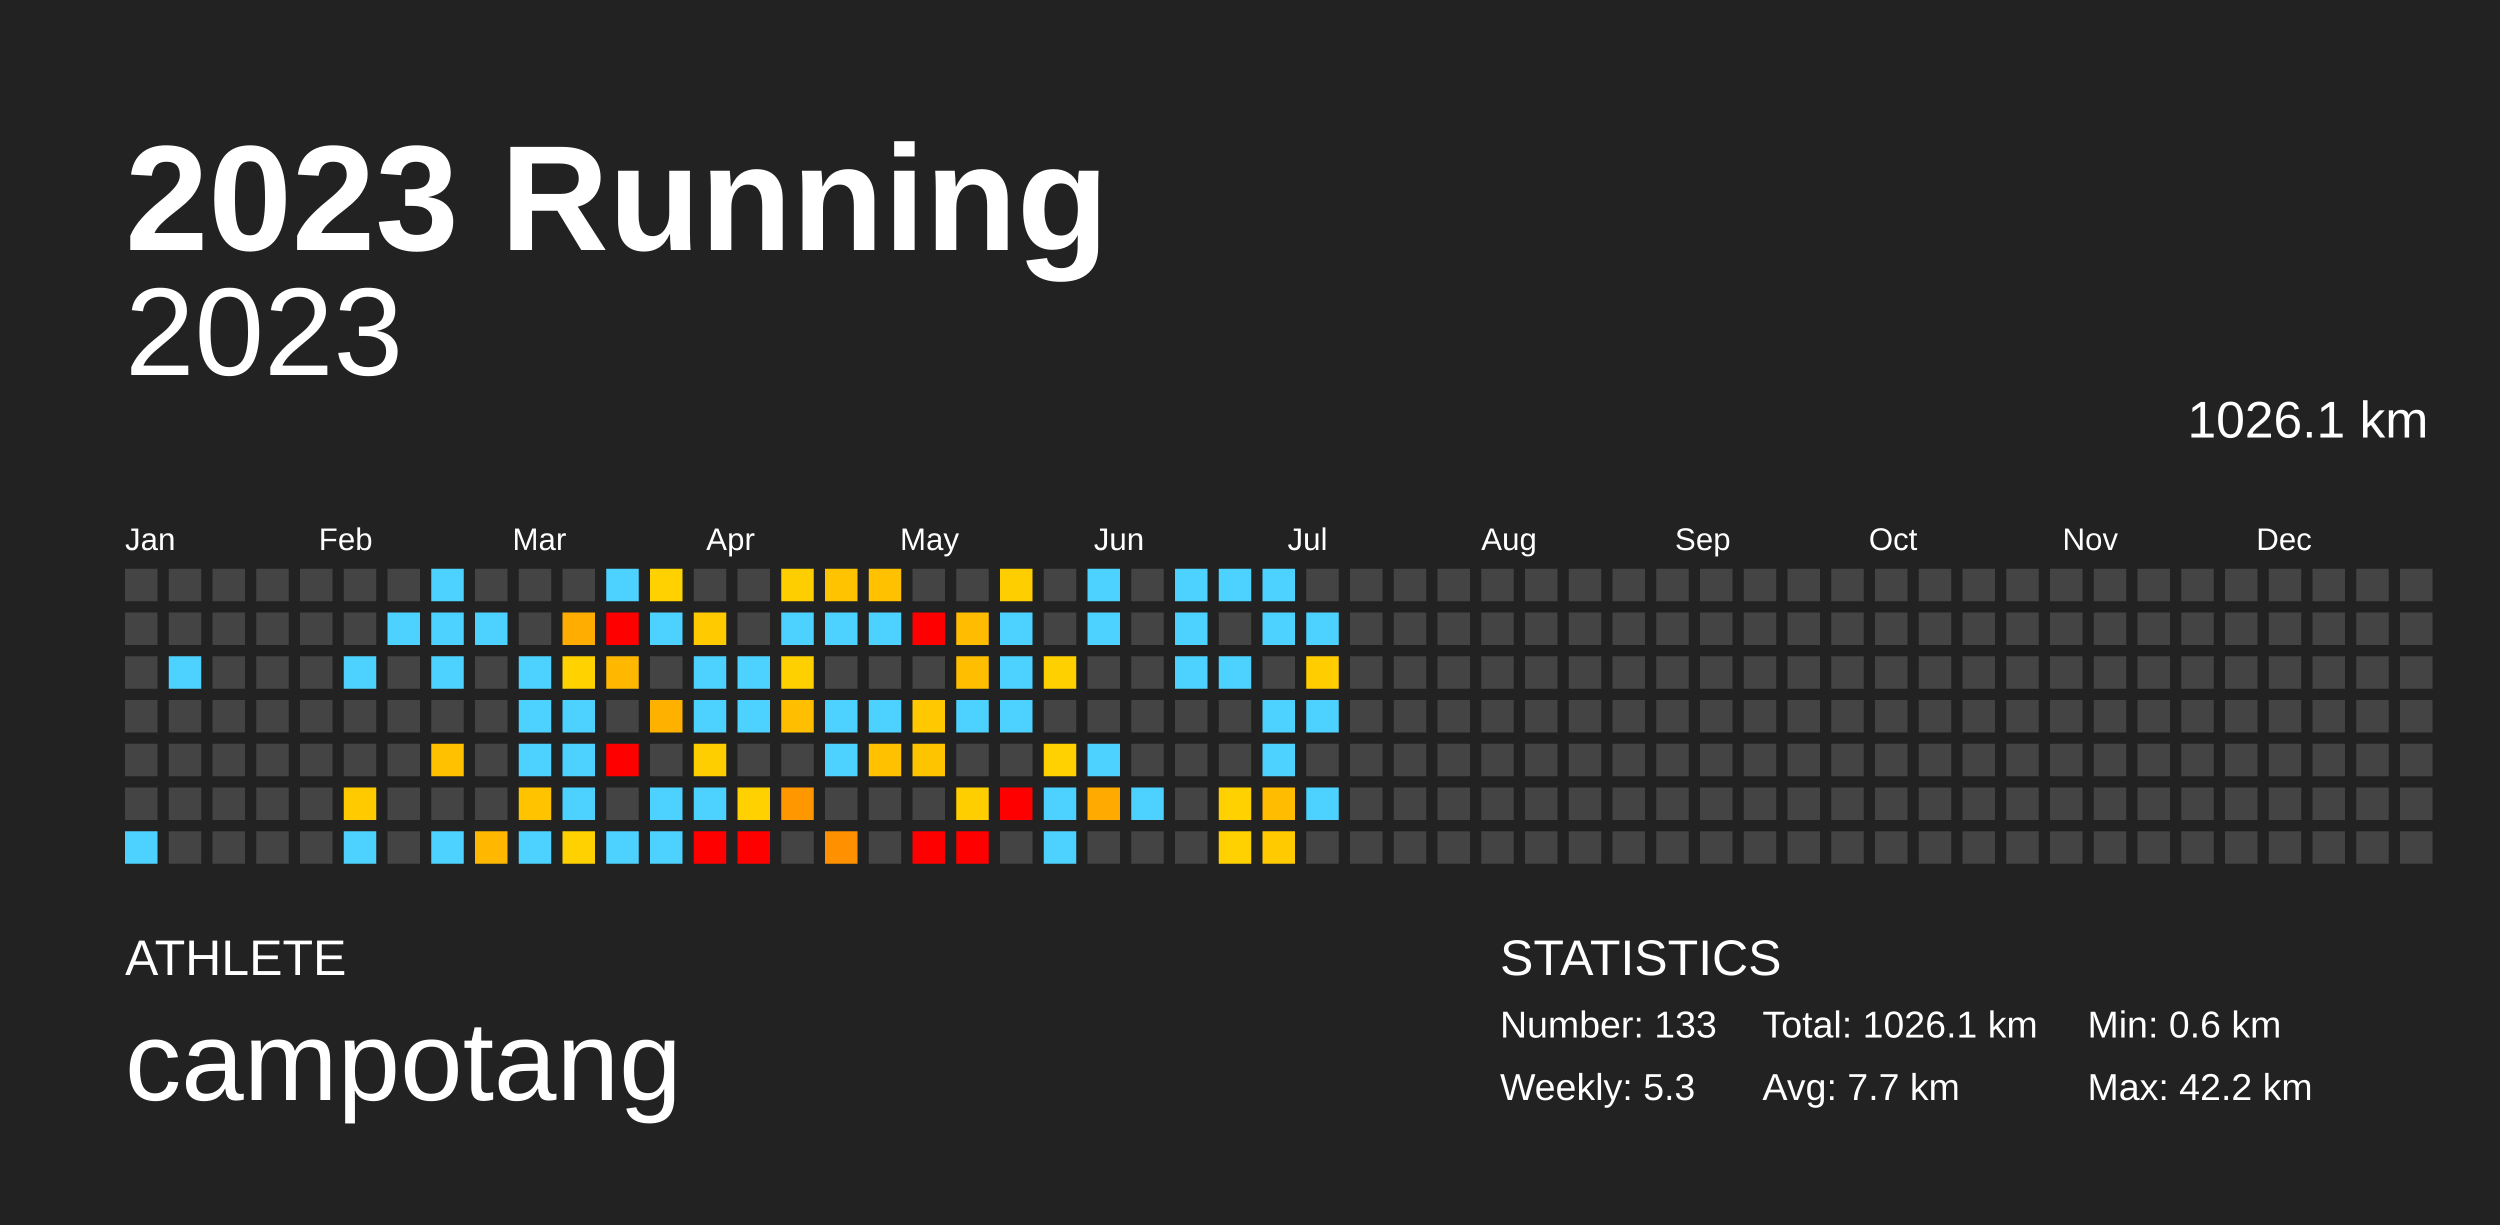
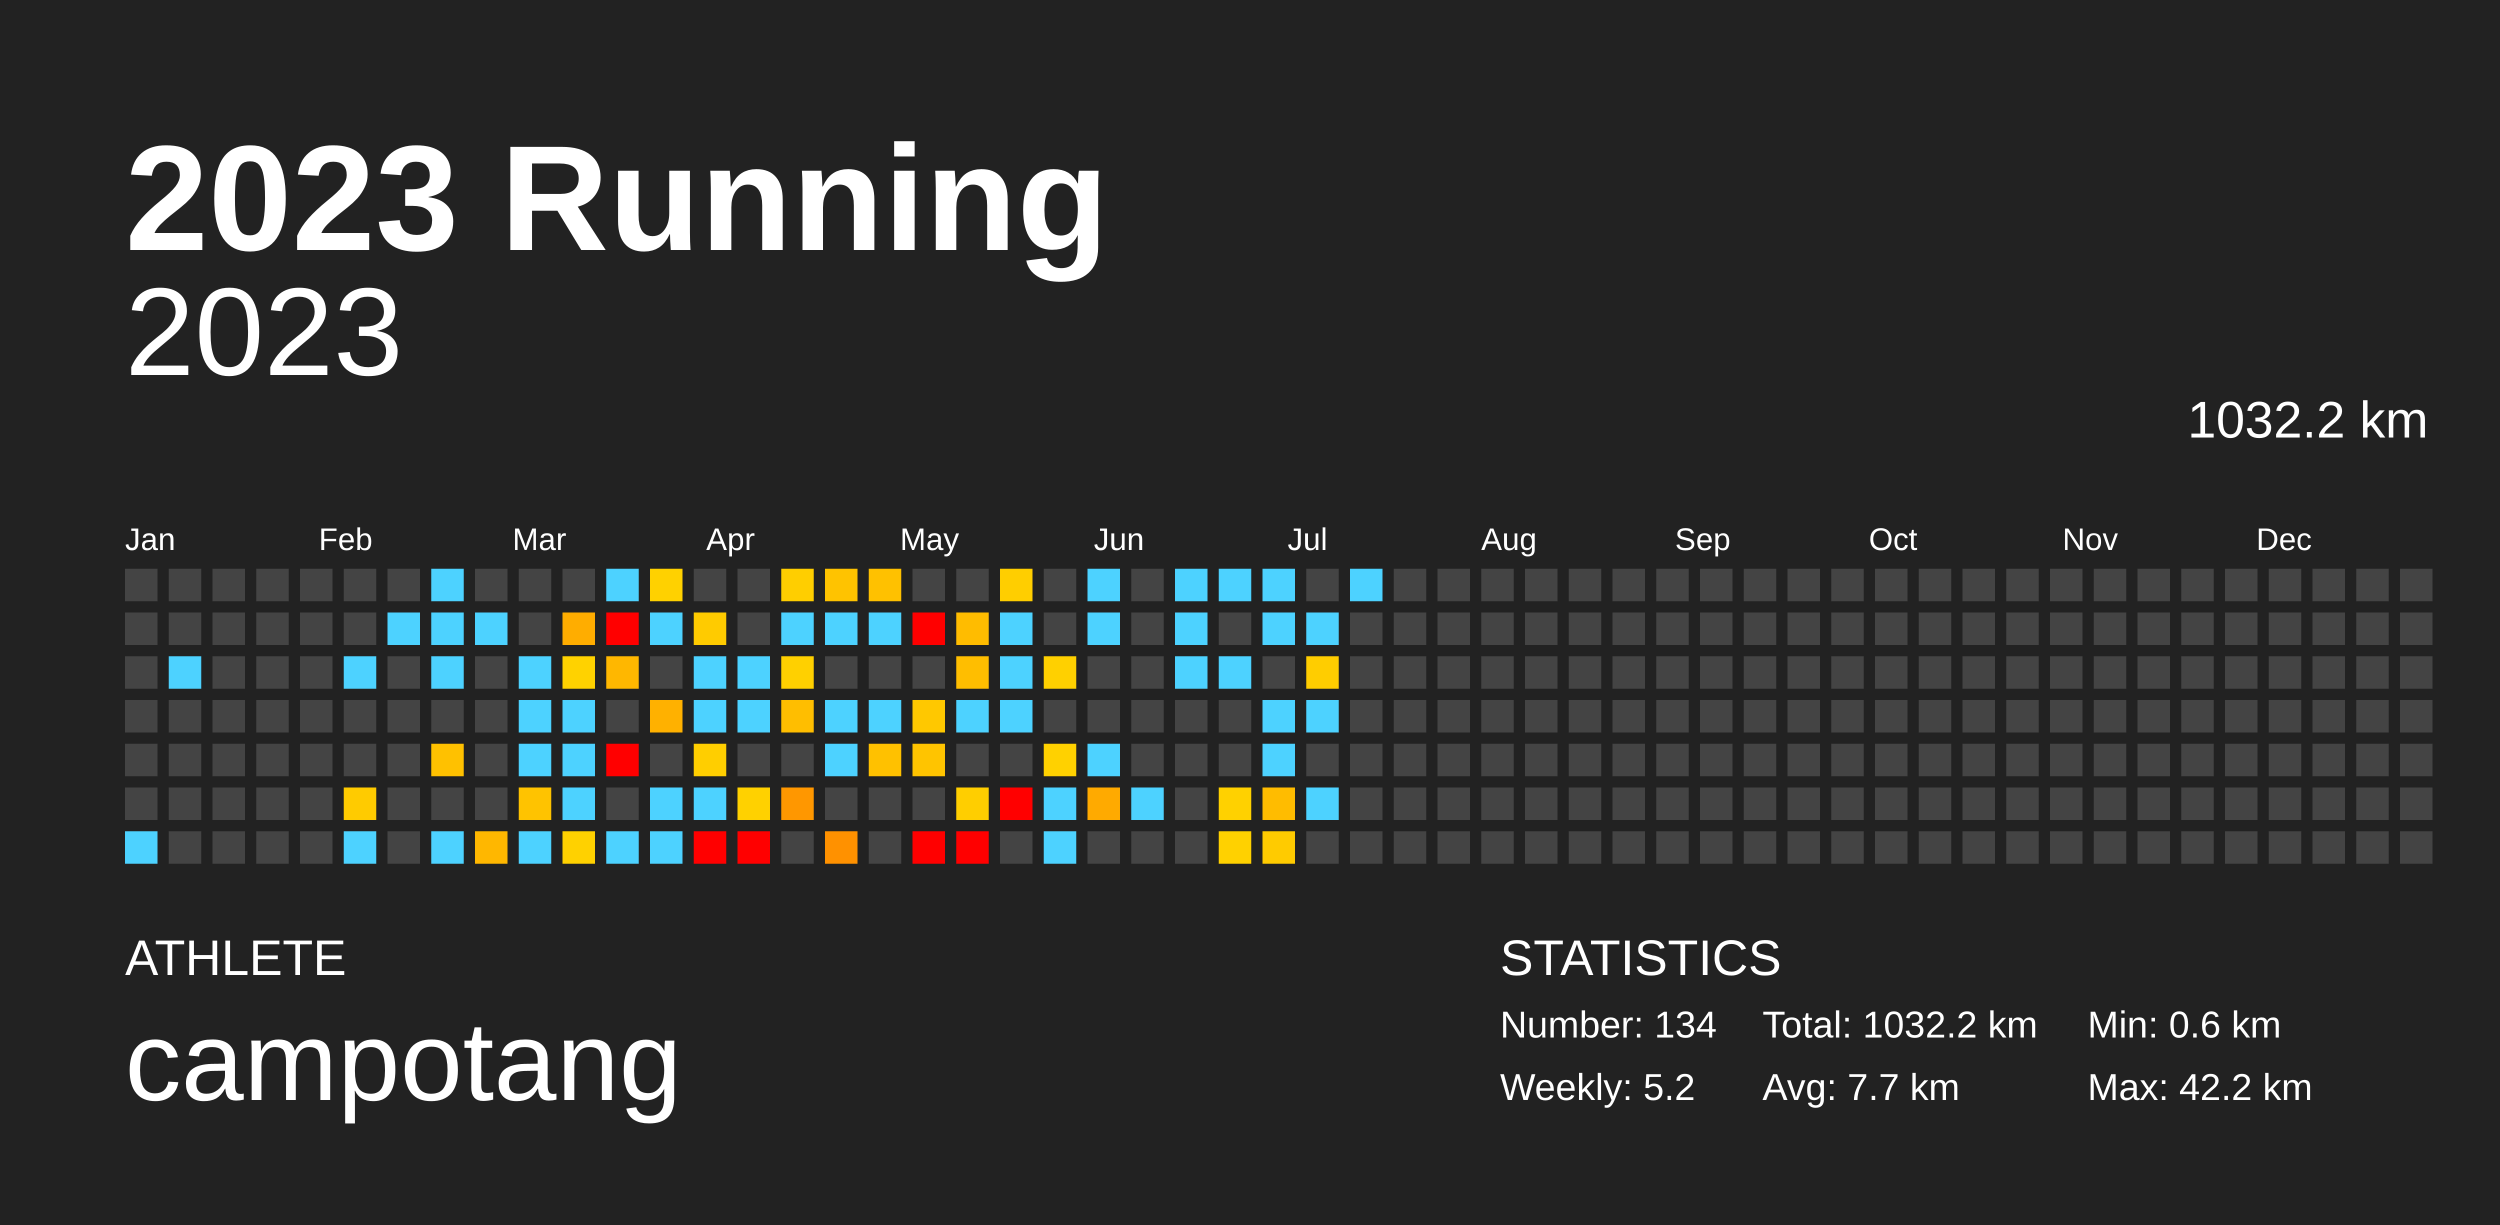
<svg xmlns="http://www.w3.org/2000/svg" baseProfile="full" height="98mm" version="1.1" viewBox="0,0,200,98" width="200mm">
  <defs />
  <rect fill="#222222" height="98" width="200" x="0" y="0" />
  <text fill="#FFFFFF" style="font-size:12px; font-family:Arial; font-weight:bold;" x="10" y="20">2023 Running</text>
  <text fill="#FFFFFF" style="font-size:4px; font-family:Arial" x="10" y="78">ATHLETE</text>
  <text fill="#FFFFFF" style="font-size:9px; font-family:Arial" x="10" y="88">campotang</text>
  <text fill="#FFFFFF" style="font-size:4px; font-family:Arial" x="120" y="78">STATISTICS</text>
-   <text fill="#FFFFFF" style="font-size:3px; font-family:Arial" x="120" y="83">Number: 133</text>
-   <text fill="#FFFFFF" style="font-size:3px; font-family:Arial" x="120" y="88">Weekly: 5.3</text>
-   <text fill="#FFFFFF" style="font-size:3px; font-family:Arial" x="141" y="83">Total: 1026.1 km</text>
+   <text fill="#FFFFFF" style="font-size:3px; font-family:Arial" x="120" y="83">Number: 134</text>
+   <text fill="#FFFFFF" style="font-size:3px; font-family:Arial" x="120" y="88">Weekly: 5.2</text>
+   <text fill="#FFFFFF" style="font-size:3px; font-family:Arial" x="141" y="83">Total: 1032.2 km</text>
  <text fill="#FFFFFF" style="font-size:3px; font-family:Arial" x="141" y="88">Avg: 7.7 km</text>
  <text fill="#FFFFFF" style="font-size:3px; font-family:Arial" x="167" y="83">Min: 0.6 km</text>
  <text fill="#FFFFFF" style="font-size:3px; font-family:Arial" x="167" y="88">Max: 42.2 km</text>
  <text alignment-baseline="hanging" fill="#FFFFFF" style="font-size:10.0px; font-family:Arial;" x="10" y="30">2023</text>
-   <text alignment-baseline="hanging" fill="#FFFFFF" style="font-size:4.125px; font-family:Arial;" x="175" y="35">1026.1 km</text>
+   <text alignment-baseline="hanging" fill="#FFFFFF" style="font-size:4.125px; font-family:Arial;" x="175" y="35">1032.2 km</text>
  <text fill="#FFFFFF" style="font-size:2.5px; font-family:Arial" x="10.0" y="44">Jan</text>
  <text fill="#FFFFFF" style="font-size:2.5px; font-family:Arial" x="25.5" y="44">Feb</text>
  <text fill="#FFFFFF" style="font-size:2.5px; font-family:Arial" x="41.0" y="44">Mar</text>
  <text fill="#FFFFFF" style="font-size:2.5px; font-family:Arial" x="56.5" y="44">Apr</text>
  <text fill="#FFFFFF" style="font-size:2.5px; font-family:Arial" x="72.0" y="44">May</text>
  <text fill="#FFFFFF" style="font-size:2.5px; font-family:Arial" x="87.5" y="44">Jun</text>
  <text fill="#FFFFFF" style="font-size:2.5px; font-family:Arial" x="103.0" y="44">Jul</text>
  <text fill="#FFFFFF" style="font-size:2.5px; font-family:Arial" x="118.5" y="44">Aug</text>
  <text fill="#FFFFFF" style="font-size:2.5px; font-family:Arial" x="134.0" y="44">Sep</text>
  <text fill="#FFFFFF" style="font-size:2.5px; font-family:Arial" x="149.5" y="44">Oct</text>
  <text fill="#FFFFFF" style="font-size:2.5px; font-family:Arial" x="165.0" y="44">Nov</text>
  <text fill="#FFFFFF" style="font-size:2.5px; font-family:Arial" x="180.5" y="44">Dec</text>
  <rect fill="#444444" height="2.6" width="2.6" x="10.0" y="45.5" />
  <rect fill="#444444" height="2.6" width="2.6" x="10.0" y="49.0" />
  <rect fill="#444444" height="2.6" width="2.6" x="10.0" y="52.5" />
  <rect fill="#444444" height="2.6" width="2.6" x="10.0" y="56.0" />
  <rect fill="#444444" height="2.6" width="2.6" x="10.0" y="59.5" />
  <rect fill="#444444" height="2.6" width="2.6" x="10.0" y="63.0" />
  <rect fill="#4dd2ff" height="2.6" width="2.6" x="10.0" y="66.5" />
  <rect fill="#444444" height="2.6" width="2.6" x="13.5" y="45.5" />
  <rect fill="#444444" height="2.6" width="2.6" x="13.5" y="49.0" />
  <rect fill="#4dd2ff" height="2.6" width="2.6" x="13.5" y="52.5" />
  <rect fill="#444444" height="2.6" width="2.6" x="13.5" y="56.0" />
  <rect fill="#444444" height="2.6" width="2.6" x="13.5" y="59.5" />
  <rect fill="#444444" height="2.6" width="2.6" x="13.5" y="63.0" />
  <rect fill="#444444" height="2.6" width="2.6" x="13.5" y="66.5" />
  <rect fill="#444444" height="2.6" width="2.6" x="17.0" y="45.5" />
  <rect fill="#444444" height="2.6" width="2.6" x="17.0" y="49.0" />
  <rect fill="#444444" height="2.6" width="2.6" x="17.0" y="52.5" />
  <rect fill="#444444" height="2.6" width="2.6" x="17.0" y="56.0" />
  <rect fill="#444444" height="2.6" width="2.6" x="17.0" y="59.5" />
  <rect fill="#444444" height="2.6" width="2.6" x="17.0" y="63.0" />
  <rect fill="#444444" height="2.6" width="2.6" x="17.0" y="66.5" />
  <rect fill="#444444" height="2.6" width="2.6" x="20.5" y="45.5" />
  <rect fill="#444444" height="2.6" width="2.6" x="20.5" y="49.0" />
  <rect fill="#444444" height="2.6" width="2.6" x="20.5" y="52.5" />
  <rect fill="#444444" height="2.6" width="2.6" x="20.5" y="56.0" />
  <rect fill="#444444" height="2.6" width="2.6" x="20.5" y="59.5" />
  <rect fill="#444444" height="2.6" width="2.6" x="20.5" y="63.0" />
  <rect fill="#444444" height="2.6" width="2.6" x="20.5" y="66.5" />
  <rect fill="#444444" height="2.6" width="2.6" x="24.0" y="45.5" />
  <rect fill="#444444" height="2.6" width="2.6" x="24.0" y="49.0" />
  <rect fill="#444444" height="2.6" width="2.6" x="24.0" y="52.5" />
  <rect fill="#444444" height="2.6" width="2.6" x="24.0" y="56.0" />
  <rect fill="#444444" height="2.6" width="2.6" x="24.0" y="59.5" />
  <rect fill="#444444" height="2.6" width="2.6" x="24.0" y="63.0" />
  <rect fill="#444444" height="2.6" width="2.6" x="24.0" y="66.5" />
  <rect fill="#444444" height="2.6" width="2.6" x="27.5" y="45.5" />
  <rect fill="#444444" height="2.6" width="2.6" x="27.5" y="49.0" />
  <rect fill="#4dd2ff" height="2.6" width="2.6" x="27.5" y="52.5" />
  <rect fill="#444444" height="2.6" width="2.6" x="27.5" y="56.0" />
  <rect fill="#444444" height="2.6" width="2.6" x="27.5" y="59.5" />
  <rect fill="#ffcb00" height="2.6" width="2.6" x="27.5" y="63.0" />
  <rect fill="#4dd2ff" height="2.6" width="2.6" x="27.5" y="66.5" />
  <rect fill="#444444" height="2.6" width="2.6" x="31.0" y="45.5" />
  <rect fill="#4dd2ff" height="2.6" width="2.6" x="31.0" y="49.0" />
  <rect fill="#444444" height="2.6" width="2.6" x="31.0" y="52.5" />
  <rect fill="#444444" height="2.6" width="2.6" x="31.0" y="56.0" />
  <rect fill="#444444" height="2.6" width="2.6" x="31.0" y="59.5" />
  <rect fill="#444444" height="2.6" width="2.6" x="31.0" y="63.0" />
  <rect fill="#444444" height="2.6" width="2.6" x="31.0" y="66.5" />
  <rect fill="#4dd2ff" height="2.6" width="2.6" x="34.5" y="45.5" />
  <rect fill="#4dd2ff" height="2.6" width="2.6" x="34.5" y="49.0" />
  <rect fill="#4dd2ff" height="2.6" width="2.6" x="34.5" y="52.5" />
  <rect fill="#444444" height="2.6" width="2.6" x="34.5" y="56.0" />
  <rect fill="#ffc100" height="2.6" width="2.6" x="34.5" y="59.5" />
  <rect fill="#444444" height="2.6" width="2.6" x="34.5" y="63.0" />
  <rect fill="#4dd2ff" height="2.6" width="2.6" x="34.5" y="66.5" />
  <rect fill="#444444" height="2.6" width="2.6" x="38.0" y="45.5" />
  <rect fill="#4dd2ff" height="2.6" width="2.6" x="38.0" y="49.0" />
  <rect fill="#444444" height="2.6" width="2.6" x="38.0" y="52.5" />
  <rect fill="#444444" height="2.6" width="2.6" x="38.0" y="56.0" />
  <rect fill="#444444" height="2.6" width="2.6" x="38.0" y="59.5" />
  <rect fill="#444444" height="2.6" width="2.6" x="38.0" y="63.0" />
  <rect fill="#ffb700" height="2.6" width="2.6" x="38.0" y="66.5" />
  <rect fill="#444444" height="2.6" width="2.6" x="41.5" y="45.5" />
  <rect fill="#444444" height="2.6" width="2.6" x="41.5" y="49.0" />
  <rect fill="#4dd2ff" height="2.6" width="2.6" x="41.5" y="52.5" />
  <rect fill="#4dd2ff" height="2.6" width="2.6" x="41.5" y="56.0" />
  <rect fill="#4dd2ff" height="2.6" width="2.6" x="41.5" y="59.5" />
  <rect fill="#ffc300" height="2.6" width="2.6" x="41.5" y="63.0" />
  <rect fill="#4dd2ff" height="2.6" width="2.6" x="41.5" y="66.5" />
  <rect fill="#444444" height="2.6" width="2.6" x="45.0" y="45.5" />
  <rect fill="#ffad00" height="2.6" width="2.6" x="45.0" y="49.0" />
  <rect fill="#ffd200" height="2.6" width="2.6" x="45.0" y="52.5" />
  <rect fill="#4dd2ff" height="2.6" width="2.6" x="45.0" y="56.0" />
  <rect fill="#4dd2ff" height="2.6" width="2.6" x="45.0" y="59.5" />
  <rect fill="#4dd2ff" height="2.6" width="2.6" x="45.0" y="63.0" />
  <rect fill="#ffd100" height="2.6" width="2.6" x="45.0" y="66.5" />
  <rect fill="#4dd2ff" height="2.6" width="2.6" x="48.5" y="45.5" />
  <rect fill="red" height="2.6" width="2.6" x="48.5" y="49.0" />
  <rect fill="#ffb700" height="2.6" width="2.6" x="48.5" y="52.5" />
  <rect fill="#444444" height="2.6" width="2.6" x="48.5" y="56.0" />
  <rect fill="red" height="2.6" width="2.6" x="48.5" y="59.5" />
  <rect fill="#444444" height="2.6" width="2.6" x="48.5" y="63.0" />
  <rect fill="#4dd2ff" height="2.6" width="2.6" x="48.5" y="66.5" />
  <rect fill="#ffd100" height="2.6" width="2.6" x="52.0" y="45.5" />
  <rect fill="#4dd2ff" height="2.6" width="2.6" x="52.0" y="49.0" />
  <rect fill="#444444" height="2.6" width="2.6" x="52.0" y="52.5" />
  <rect fill="#ffb100" height="2.6" width="2.6" x="52.0" y="56.0" />
  <rect fill="#444444" height="2.6" width="2.6" x="52.0" y="59.5" />
  <rect fill="#4dd2ff" height="2.6" width="2.6" x="52.0" y="63.0" />
  <rect fill="#4dd2ff" height="2.6" width="2.6" x="52.0" y="66.5" />
  <rect fill="#444444" height="2.6" width="2.6" x="55.5" y="45.5" />
  <rect fill="#ffcb00" height="2.6" width="2.6" x="55.5" y="49.0" />
  <rect fill="#4dd2ff" height="2.6" width="2.6" x="55.5" y="52.5" />
  <rect fill="#4dd2ff" height="2.6" width="2.6" x="55.5" y="56.0" />
  <rect fill="#ffce00" height="2.6" width="2.6" x="55.5" y="59.5" />
  <rect fill="#4dd2ff" height="2.6" width="2.6" x="55.5" y="63.0" />
  <rect fill="red" height="2.6" width="2.6" x="55.5" y="66.5" />
  <rect fill="#444444" height="2.6" width="2.6" x="59.0" y="45.5" />
  <rect fill="#444444" height="2.6" width="2.6" x="59.0" y="49.0" />
  <rect fill="#4dd2ff" height="2.6" width="2.6" x="59.0" y="52.5" />
  <rect fill="#4dd2ff" height="2.6" width="2.6" x="59.0" y="56.0" />
  <rect fill="#444444" height="2.6" width="2.6" x="59.0" y="59.5" />
  <rect fill="#ffd100" height="2.6" width="2.6" x="59.0" y="63.0" />
  <rect fill="red" height="2.6" width="2.6" x="59.0" y="66.5" />
  <rect fill="#ffce00" height="2.6" width="2.6" x="62.5" y="45.5" />
  <rect fill="#4dd2ff" height="2.6" width="2.6" x="62.5" y="49.0" />
  <rect fill="#ffd000" height="2.6" width="2.6" x="62.5" y="52.5" />
  <rect fill="#ffbe00" height="2.6" width="2.6" x="62.5" y="56.0" />
  <rect fill="#444444" height="2.6" width="2.6" x="62.5" y="59.5" />
  <rect fill="#ff9700" height="2.6" width="2.6" x="62.5" y="63.0" />
  <rect fill="#444444" height="2.6" width="2.6" x="62.5" y="66.5" />
  <rect fill="#ffc300" height="2.6" width="2.6" x="66.0" y="45.5" />
  <rect fill="#4dd2ff" height="2.6" width="2.6" x="66.0" y="49.0" />
  <rect fill="#444444" height="2.6" width="2.6" x="66.0" y="52.5" />
  <rect fill="#4dd2ff" height="2.6" width="2.6" x="66.0" y="56.0" />
  <rect fill="#4dd2ff" height="2.6" width="2.6" x="66.0" y="59.5" />
  <rect fill="#444444" height="2.6" width="2.6" x="66.0" y="63.0" />
  <rect fill="#ff9100" height="2.6" width="2.6" x="66.0" y="66.5" />
  <rect fill="#ffc100" height="2.6" width="2.6" x="69.5" y="45.5" />
  <rect fill="#4dd2ff" height="2.6" width="2.6" x="69.5" y="49.0" />
  <rect fill="#444444" height="2.6" width="2.6" x="69.5" y="52.5" />
  <rect fill="#4dd2ff" height="2.6" width="2.6" x="69.5" y="56.0" />
  <rect fill="#ffc100" height="2.6" width="2.6" x="69.5" y="59.5" />
  <rect fill="#444444" height="2.6" width="2.6" x="69.5" y="63.0" />
  <rect fill="#444444" height="2.6" width="2.6" x="69.5" y="66.5" />
  <rect fill="#444444" height="2.6" width="2.6" x="73.0" y="45.5" />
  <rect fill="red" height="2.6" width="2.6" x="73.0" y="49.0" />
  <rect fill="#444444" height="2.6" width="2.6" x="73.0" y="52.5" />
  <rect fill="#ffc800" height="2.6" width="2.6" x="73.0" y="56.0" />
  <rect fill="#ffc400" height="2.6" width="2.6" x="73.0" y="59.5" />
  <rect fill="#444444" height="2.6" width="2.6" x="73.0" y="63.0" />
  <rect fill="red" height="2.6" width="2.6" x="73.0" y="66.5" />
  <rect fill="#444444" height="2.6" width="2.6" x="76.5" y="45.5" />
  <rect fill="#ffbc00" height="2.6" width="2.6" x="76.5" y="49.0" />
  <rect fill="#ffbe00" height="2.6" width="2.6" x="76.5" y="52.5" />
  <rect fill="#4dd2ff" height="2.6" width="2.6" x="76.5" y="56.0" />
  <rect fill="#444444" height="2.6" width="2.6" x="76.5" y="59.5" />
  <rect fill="#ffce00" height="2.6" width="2.6" x="76.5" y="63.0" />
  <rect fill="red" height="2.6" width="2.6" x="76.5" y="66.5" />
  <rect fill="#ffce00" height="2.6" width="2.6" x="80.0" y="45.5" />
  <rect fill="#4dd2ff" height="2.6" width="2.6" x="80.0" y="49.0" />
  <rect fill="#4dd2ff" height="2.6" width="2.6" x="80.0" y="52.5" />
  <rect fill="#4dd2ff" height="2.6" width="2.6" x="80.0" y="56.0" />
  <rect fill="#444444" height="2.6" width="2.6" x="80.0" y="59.5" />
  <rect fill="red" height="2.6" width="2.6" x="80.0" y="63.0" />
  <rect fill="#444444" height="2.6" width="2.6" x="80.0" y="66.5" />
  <rect fill="#444444" height="2.6" width="2.6" x="83.5" y="45.5" />
  <rect fill="#444444" height="2.6" width="2.6" x="83.5" y="49.0" />
  <rect fill="#ffd000" height="2.6" width="2.6" x="83.5" y="52.5" />
  <rect fill="#444444" height="2.6" width="2.6" x="83.5" y="56.0" />
  <rect fill="#ffd100" height="2.6" width="2.6" x="83.5" y="59.5" />
  <rect fill="#4dd2ff" height="2.6" width="2.6" x="83.5" y="63.0" />
  <rect fill="#4dd2ff" height="2.6" width="2.6" x="83.5" y="66.5" />
  <rect fill="#4dd2ff" height="2.6" width="2.6" x="87.0" y="45.5" />
  <rect fill="#4dd2ff" height="2.6" width="2.6" x="87.0" y="49.0" />
  <rect fill="#444444" height="2.6" width="2.6" x="87.0" y="52.5" />
  <rect fill="#444444" height="2.6" width="2.6" x="87.0" y="56.0" />
  <rect fill="#4dd2ff" height="2.6" width="2.6" x="87.0" y="59.5" />
  <rect fill="#ffaa00" height="2.6" width="2.6" x="87.0" y="63.0" />
  <rect fill="#444444" height="2.6" width="2.6" x="87.0" y="66.5" />
  <rect fill="#444444" height="2.6" width="2.6" x="90.5" y="45.5" />
  <rect fill="#444444" height="2.6" width="2.6" x="90.5" y="49.0" />
  <rect fill="#444444" height="2.6" width="2.6" x="90.5" y="52.5" />
  <rect fill="#444444" height="2.6" width="2.6" x="90.5" y="56.0" />
  <rect fill="#444444" height="2.6" width="2.6" x="90.5" y="59.5" />
  <rect fill="#4dd2ff" height="2.6" width="2.6" x="90.5" y="63.0" />
  <rect fill="#444444" height="2.6" width="2.6" x="90.5" y="66.5" />
  <rect fill="#4dd2ff" height="2.6" width="2.6" x="94.0" y="45.5" />
  <rect fill="#4dd2ff" height="2.6" width="2.6" x="94.0" y="49.0" />
  <rect fill="#4dd2ff" height="2.6" width="2.6" x="94.0" y="52.5" />
  <rect fill="#444444" height="2.6" width="2.6" x="94.0" y="56.0" />
  <rect fill="#444444" height="2.6" width="2.6" x="94.0" y="59.5" />
  <rect fill="#444444" height="2.6" width="2.6" x="94.0" y="63.0" />
  <rect fill="#444444" height="2.6" width="2.6" x="94.0" y="66.5" />
  <rect fill="#4dd2ff" height="2.6" width="2.6" x="97.5" y="45.5" />
  <rect fill="#444444" height="2.6" width="2.6" x="97.5" y="49.0" />
  <rect fill="#4dd2ff" height="2.6" width="2.6" x="97.5" y="52.5" />
  <rect fill="#444444" height="2.6" width="2.6" x="97.5" y="56.0" />
  <rect fill="#444444" height="2.6" width="2.6" x="97.5" y="59.5" />
  <rect fill="#ffd100" height="2.6" width="2.6" x="97.5" y="63.0" />
  <rect fill="#ffd100" height="2.6" width="2.6" x="97.5" y="66.5" />
  <rect fill="#4dd2ff" height="2.6" width="2.6" x="101.0" y="45.5" />
  <rect fill="#4dd2ff" height="2.6" width="2.6" x="101.0" y="49.0" />
  <rect fill="#444444" height="2.6" width="2.6" x="101.0" y="52.5" />
  <rect fill="#4dd2ff" height="2.6" width="2.6" x="101.0" y="56.0" />
  <rect fill="#4dd2ff" height="2.6" width="2.6" x="101.0" y="59.5" />
  <rect fill="#ffbc00" height="2.6" width="2.6" x="101.0" y="63.0" />
  <rect fill="#ffcb00" height="2.6" width="2.6" x="101.0" y="66.5" />
  <rect fill="#444444" height="2.6" width="2.6" x="104.5" y="45.5" />
  <rect fill="#4dd2ff" height="2.6" width="2.6" x="104.5" y="49.0" />
  <rect fill="#ffcd00" height="2.6" width="2.6" x="104.5" y="52.5" />
  <rect fill="#4dd2ff" height="2.6" width="2.6" x="104.5" y="56.0" />
  <rect fill="#444444" height="2.6" width="2.6" x="104.5" y="59.5" />
  <rect fill="#4dd2ff" height="2.6" width="2.6" x="104.5" y="63.0" />
  <rect fill="#444444" height="2.6" width="2.6" x="104.5" y="66.5" />
-   <rect fill="#444444" height="2.6" width="2.6" x="108.0" y="45.5" />
+   <rect fill="#4dd2ff" height="2.6" width="2.6" x="108.0" y="45.5" />
  <rect fill="#444444" height="2.6" width="2.6" x="108.0" y="49.0" />
  <rect fill="#444444" height="2.6" width="2.6" x="108.0" y="52.5" />
  <rect fill="#444444" height="2.6" width="2.6" x="108.0" y="56.0" />
  <rect fill="#444444" height="2.6" width="2.6" x="108.0" y="59.5" />
  <rect fill="#444444" height="2.6" width="2.6" x="108.0" y="63.0" />
  <rect fill="#444444" height="2.6" width="2.6" x="108.0" y="66.5" />
  <rect fill="#444444" height="2.6" width="2.6" x="111.5" y="45.5" />
  <rect fill="#444444" height="2.6" width="2.6" x="111.5" y="49.0" />
  <rect fill="#444444" height="2.6" width="2.6" x="111.5" y="52.5" />
  <rect fill="#444444" height="2.6" width="2.6" x="111.5" y="56.0" />
  <rect fill="#444444" height="2.6" width="2.6" x="111.5" y="59.5" />
  <rect fill="#444444" height="2.6" width="2.6" x="111.5" y="63.0" />
  <rect fill="#444444" height="2.6" width="2.6" x="111.5" y="66.5" />
  <rect fill="#444444" height="2.6" width="2.6" x="115.0" y="45.5" />
  <rect fill="#444444" height="2.6" width="2.6" x="115.0" y="49.0" />
  <rect fill="#444444" height="2.6" width="2.6" x="115.0" y="52.5" />
  <rect fill="#444444" height="2.6" width="2.6" x="115.0" y="56.0" />
  <rect fill="#444444" height="2.6" width="2.6" x="115.0" y="59.5" />
  <rect fill="#444444" height="2.6" width="2.6" x="115.0" y="63.0" />
  <rect fill="#444444" height="2.6" width="2.6" x="115.0" y="66.5" />
  <rect fill="#444444" height="2.6" width="2.6" x="118.5" y="45.5" />
  <rect fill="#444444" height="2.6" width="2.6" x="118.5" y="49.0" />
  <rect fill="#444444" height="2.6" width="2.6" x="118.5" y="52.5" />
  <rect fill="#444444" height="2.6" width="2.6" x="118.5" y="56.0" />
  <rect fill="#444444" height="2.6" width="2.6" x="118.5" y="59.5" />
  <rect fill="#444444" height="2.6" width="2.6" x="118.5" y="63.0" />
  <rect fill="#444444" height="2.6" width="2.6" x="118.5" y="66.5" />
  <rect fill="#444444" height="2.6" width="2.6" x="122.0" y="45.5" />
  <rect fill="#444444" height="2.6" width="2.6" x="122.0" y="49.0" />
  <rect fill="#444444" height="2.6" width="2.6" x="122.0" y="52.5" />
  <rect fill="#444444" height="2.6" width="2.6" x="122.0" y="56.0" />
  <rect fill="#444444" height="2.6" width="2.6" x="122.0" y="59.5" />
  <rect fill="#444444" height="2.6" width="2.6" x="122.0" y="63.0" />
  <rect fill="#444444" height="2.6" width="2.6" x="122.0" y="66.5" />
  <rect fill="#444444" height="2.6" width="2.6" x="125.5" y="45.5" />
  <rect fill="#444444" height="2.6" width="2.6" x="125.5" y="49.0" />
  <rect fill="#444444" height="2.6" width="2.6" x="125.5" y="52.5" />
  <rect fill="#444444" height="2.6" width="2.6" x="125.5" y="56.0" />
  <rect fill="#444444" height="2.6" width="2.6" x="125.5" y="59.5" />
  <rect fill="#444444" height="2.6" width="2.6" x="125.5" y="63.0" />
  <rect fill="#444444" height="2.6" width="2.6" x="125.5" y="66.5" />
  <rect fill="#444444" height="2.6" width="2.6" x="129.0" y="45.5" />
  <rect fill="#444444" height="2.6" width="2.6" x="129.0" y="49.0" />
  <rect fill="#444444" height="2.6" width="2.6" x="129.0" y="52.5" />
  <rect fill="#444444" height="2.6" width="2.6" x="129.0" y="56.0" />
  <rect fill="#444444" height="2.6" width="2.6" x="129.0" y="59.5" />
  <rect fill="#444444" height="2.6" width="2.6" x="129.0" y="63.0" />
  <rect fill="#444444" height="2.6" width="2.6" x="129.0" y="66.5" />
  <rect fill="#444444" height="2.6" width="2.6" x="132.5" y="45.5" />
  <rect fill="#444444" height="2.6" width="2.6" x="132.5" y="49.0" />
  <rect fill="#444444" height="2.6" width="2.6" x="132.5" y="52.5" />
  <rect fill="#444444" height="2.6" width="2.6" x="132.5" y="56.0" />
  <rect fill="#444444" height="2.6" width="2.6" x="132.5" y="59.5" />
  <rect fill="#444444" height="2.6" width="2.6" x="132.5" y="63.0" />
  <rect fill="#444444" height="2.6" width="2.6" x="132.5" y="66.5" />
  <rect fill="#444444" height="2.6" width="2.6" x="136.0" y="45.5" />
  <rect fill="#444444" height="2.6" width="2.6" x="136.0" y="49.0" />
  <rect fill="#444444" height="2.6" width="2.6" x="136.0" y="52.5" />
  <rect fill="#444444" height="2.6" width="2.6" x="136.0" y="56.0" />
  <rect fill="#444444" height="2.6" width="2.6" x="136.0" y="59.5" />
  <rect fill="#444444" height="2.6" width="2.6" x="136.0" y="63.0" />
  <rect fill="#444444" height="2.6" width="2.6" x="136.0" y="66.5" />
  <rect fill="#444444" height="2.6" width="2.6" x="139.5" y="45.5" />
  <rect fill="#444444" height="2.6" width="2.6" x="139.5" y="49.0" />
  <rect fill="#444444" height="2.6" width="2.6" x="139.5" y="52.5" />
  <rect fill="#444444" height="2.6" width="2.6" x="139.5" y="56.0" />
  <rect fill="#444444" height="2.6" width="2.6" x="139.5" y="59.5" />
  <rect fill="#444444" height="2.6" width="2.6" x="139.5" y="63.0" />
  <rect fill="#444444" height="2.6" width="2.6" x="139.5" y="66.5" />
  <rect fill="#444444" height="2.6" width="2.6" x="143.0" y="45.5" />
  <rect fill="#444444" height="2.6" width="2.6" x="143.0" y="49.0" />
  <rect fill="#444444" height="2.6" width="2.6" x="143.0" y="52.5" />
  <rect fill="#444444" height="2.6" width="2.6" x="143.0" y="56.0" />
  <rect fill="#444444" height="2.6" width="2.6" x="143.0" y="59.5" />
  <rect fill="#444444" height="2.6" width="2.6" x="143.0" y="63.0" />
  <rect fill="#444444" height="2.6" width="2.6" x="143.0" y="66.5" />
  <rect fill="#444444" height="2.6" width="2.6" x="146.5" y="45.5" />
  <rect fill="#444444" height="2.6" width="2.6" x="146.5" y="49.0" />
  <rect fill="#444444" height="2.6" width="2.6" x="146.5" y="52.5" />
  <rect fill="#444444" height="2.6" width="2.6" x="146.5" y="56.0" />
  <rect fill="#444444" height="2.6" width="2.6" x="146.5" y="59.5" />
  <rect fill="#444444" height="2.6" width="2.6" x="146.5" y="63.0" />
  <rect fill="#444444" height="2.6" width="2.6" x="146.5" y="66.5" />
  <rect fill="#444444" height="2.6" width="2.6" x="150.0" y="45.5" />
  <rect fill="#444444" height="2.6" width="2.6" x="150.0" y="49.0" />
  <rect fill="#444444" height="2.6" width="2.6" x="150.0" y="52.5" />
  <rect fill="#444444" height="2.6" width="2.6" x="150.0" y="56.0" />
  <rect fill="#444444" height="2.6" width="2.6" x="150.0" y="59.5" />
  <rect fill="#444444" height="2.6" width="2.6" x="150.0" y="63.0" />
  <rect fill="#444444" height="2.6" width="2.6" x="150.0" y="66.5" />
  <rect fill="#444444" height="2.6" width="2.6" x="153.5" y="45.5" />
  <rect fill="#444444" height="2.6" width="2.6" x="153.5" y="49.0" />
  <rect fill="#444444" height="2.6" width="2.6" x="153.5" y="52.5" />
  <rect fill="#444444" height="2.6" width="2.6" x="153.5" y="56.0" />
  <rect fill="#444444" height="2.6" width="2.6" x="153.5" y="59.5" />
  <rect fill="#444444" height="2.6" width="2.6" x="153.5" y="63.0" />
  <rect fill="#444444" height="2.6" width="2.6" x="153.5" y="66.5" />
  <rect fill="#444444" height="2.6" width="2.6" x="157.0" y="45.5" />
  <rect fill="#444444" height="2.6" width="2.6" x="157.0" y="49.0" />
  <rect fill="#444444" height="2.6" width="2.6" x="157.0" y="52.5" />
  <rect fill="#444444" height="2.6" width="2.6" x="157.0" y="56.0" />
  <rect fill="#444444" height="2.6" width="2.6" x="157.0" y="59.5" />
  <rect fill="#444444" height="2.6" width="2.6" x="157.0" y="63.0" />
  <rect fill="#444444" height="2.6" width="2.6" x="157.0" y="66.5" />
  <rect fill="#444444" height="2.6" width="2.6" x="160.5" y="45.5" />
  <rect fill="#444444" height="2.6" width="2.6" x="160.5" y="49.0" />
  <rect fill="#444444" height="2.6" width="2.6" x="160.5" y="52.5" />
  <rect fill="#444444" height="2.6" width="2.6" x="160.5" y="56.0" />
  <rect fill="#444444" height="2.6" width="2.6" x="160.5" y="59.5" />
  <rect fill="#444444" height="2.6" width="2.6" x="160.5" y="63.0" />
  <rect fill="#444444" height="2.6" width="2.6" x="160.5" y="66.5" />
  <rect fill="#444444" height="2.6" width="2.6" x="164.0" y="45.5" />
  <rect fill="#444444" height="2.6" width="2.6" x="164.0" y="49.0" />
  <rect fill="#444444" height="2.6" width="2.6" x="164.0" y="52.5" />
  <rect fill="#444444" height="2.6" width="2.6" x="164.0" y="56.0" />
  <rect fill="#444444" height="2.6" width="2.6" x="164.0" y="59.5" />
  <rect fill="#444444" height="2.6" width="2.6" x="164.0" y="63.0" />
  <rect fill="#444444" height="2.6" width="2.6" x="164.0" y="66.5" />
  <rect fill="#444444" height="2.6" width="2.6" x="167.5" y="45.5" />
  <rect fill="#444444" height="2.6" width="2.6" x="167.5" y="49.0" />
  <rect fill="#444444" height="2.6" width="2.6" x="167.5" y="52.5" />
  <rect fill="#444444" height="2.6" width="2.6" x="167.5" y="56.0" />
  <rect fill="#444444" height="2.6" width="2.6" x="167.5" y="59.5" />
  <rect fill="#444444" height="2.6" width="2.6" x="167.5" y="63.0" />
  <rect fill="#444444" height="2.6" width="2.6" x="167.5" y="66.5" />
  <rect fill="#444444" height="2.6" width="2.6" x="171.0" y="45.5" />
  <rect fill="#444444" height="2.6" width="2.6" x="171.0" y="49.0" />
  <rect fill="#444444" height="2.6" width="2.6" x="171.0" y="52.5" />
  <rect fill="#444444" height="2.6" width="2.6" x="171.0" y="56.0" />
  <rect fill="#444444" height="2.6" width="2.6" x="171.0" y="59.5" />
  <rect fill="#444444" height="2.6" width="2.6" x="171.0" y="63.0" />
  <rect fill="#444444" height="2.6" width="2.6" x="171.0" y="66.5" />
  <rect fill="#444444" height="2.6" width="2.6" x="174.5" y="45.5" />
  <rect fill="#444444" height="2.6" width="2.6" x="174.5" y="49.0" />
  <rect fill="#444444" height="2.6" width="2.6" x="174.5" y="52.5" />
  <rect fill="#444444" height="2.6" width="2.6" x="174.5" y="56.0" />
  <rect fill="#444444" height="2.6" width="2.6" x="174.5" y="59.5" />
  <rect fill="#444444" height="2.6" width="2.6" x="174.5" y="63.0" />
  <rect fill="#444444" height="2.6" width="2.6" x="174.5" y="66.5" />
  <rect fill="#444444" height="2.6" width="2.6" x="178.0" y="45.5" />
  <rect fill="#444444" height="2.6" width="2.6" x="178.0" y="49.0" />
  <rect fill="#444444" height="2.6" width="2.6" x="178.0" y="52.5" />
  <rect fill="#444444" height="2.6" width="2.6" x="178.0" y="56.0" />
  <rect fill="#444444" height="2.6" width="2.6" x="178.0" y="59.5" />
  <rect fill="#444444" height="2.6" width="2.6" x="178.0" y="63.0" />
  <rect fill="#444444" height="2.6" width="2.6" x="178.0" y="66.5" />
  <rect fill="#444444" height="2.6" width="2.6" x="181.5" y="45.5" />
  <rect fill="#444444" height="2.6" width="2.6" x="181.5" y="49.0" />
  <rect fill="#444444" height="2.6" width="2.6" x="181.5" y="52.5" />
  <rect fill="#444444" height="2.6" width="2.6" x="181.5" y="56.0" />
  <rect fill="#444444" height="2.6" width="2.6" x="181.5" y="59.5" />
  <rect fill="#444444" height="2.6" width="2.6" x="181.5" y="63.0" />
  <rect fill="#444444" height="2.6" width="2.6" x="181.5" y="66.5" />
  <rect fill="#444444" height="2.6" width="2.6" x="185.0" y="45.5" />
  <rect fill="#444444" height="2.6" width="2.6" x="185.0" y="49.0" />
  <rect fill="#444444" height="2.6" width="2.6" x="185.0" y="52.5" />
  <rect fill="#444444" height="2.6" width="2.6" x="185.0" y="56.0" />
  <rect fill="#444444" height="2.6" width="2.6" x="185.0" y="59.5" />
  <rect fill="#444444" height="2.6" width="2.6" x="185.0" y="63.0" />
  <rect fill="#444444" height="2.6" width="2.6" x="185.0" y="66.5" />
  <rect fill="#444444" height="2.6" width="2.6" x="188.5" y="45.5" />
  <rect fill="#444444" height="2.6" width="2.6" x="188.5" y="49.0" />
  <rect fill="#444444" height="2.6" width="2.6" x="188.5" y="52.5" />
  <rect fill="#444444" height="2.6" width="2.6" x="188.5" y="56.0" />
  <rect fill="#444444" height="2.6" width="2.6" x="188.5" y="59.5" />
  <rect fill="#444444" height="2.6" width="2.6" x="188.5" y="63.0" />
  <rect fill="#444444" height="2.6" width="2.6" x="188.5" y="66.5" />
  <rect fill="#444444" height="2.6" width="2.6" x="192.0" y="45.5" />
  <rect fill="#444444" height="2.6" width="2.6" x="192.0" y="49.0" />
  <rect fill="#444444" height="2.6" width="2.6" x="192.0" y="52.5" />
  <rect fill="#444444" height="2.6" width="2.6" x="192.0" y="56.0" />
  <rect fill="#444444" height="2.6" width="2.6" x="192.0" y="59.5" />
  <rect fill="#444444" height="2.6" width="2.6" x="192.0" y="63.0" />
  <rect fill="#444444" height="2.6" width="2.6" x="192.0" y="66.5" />
</svg>
